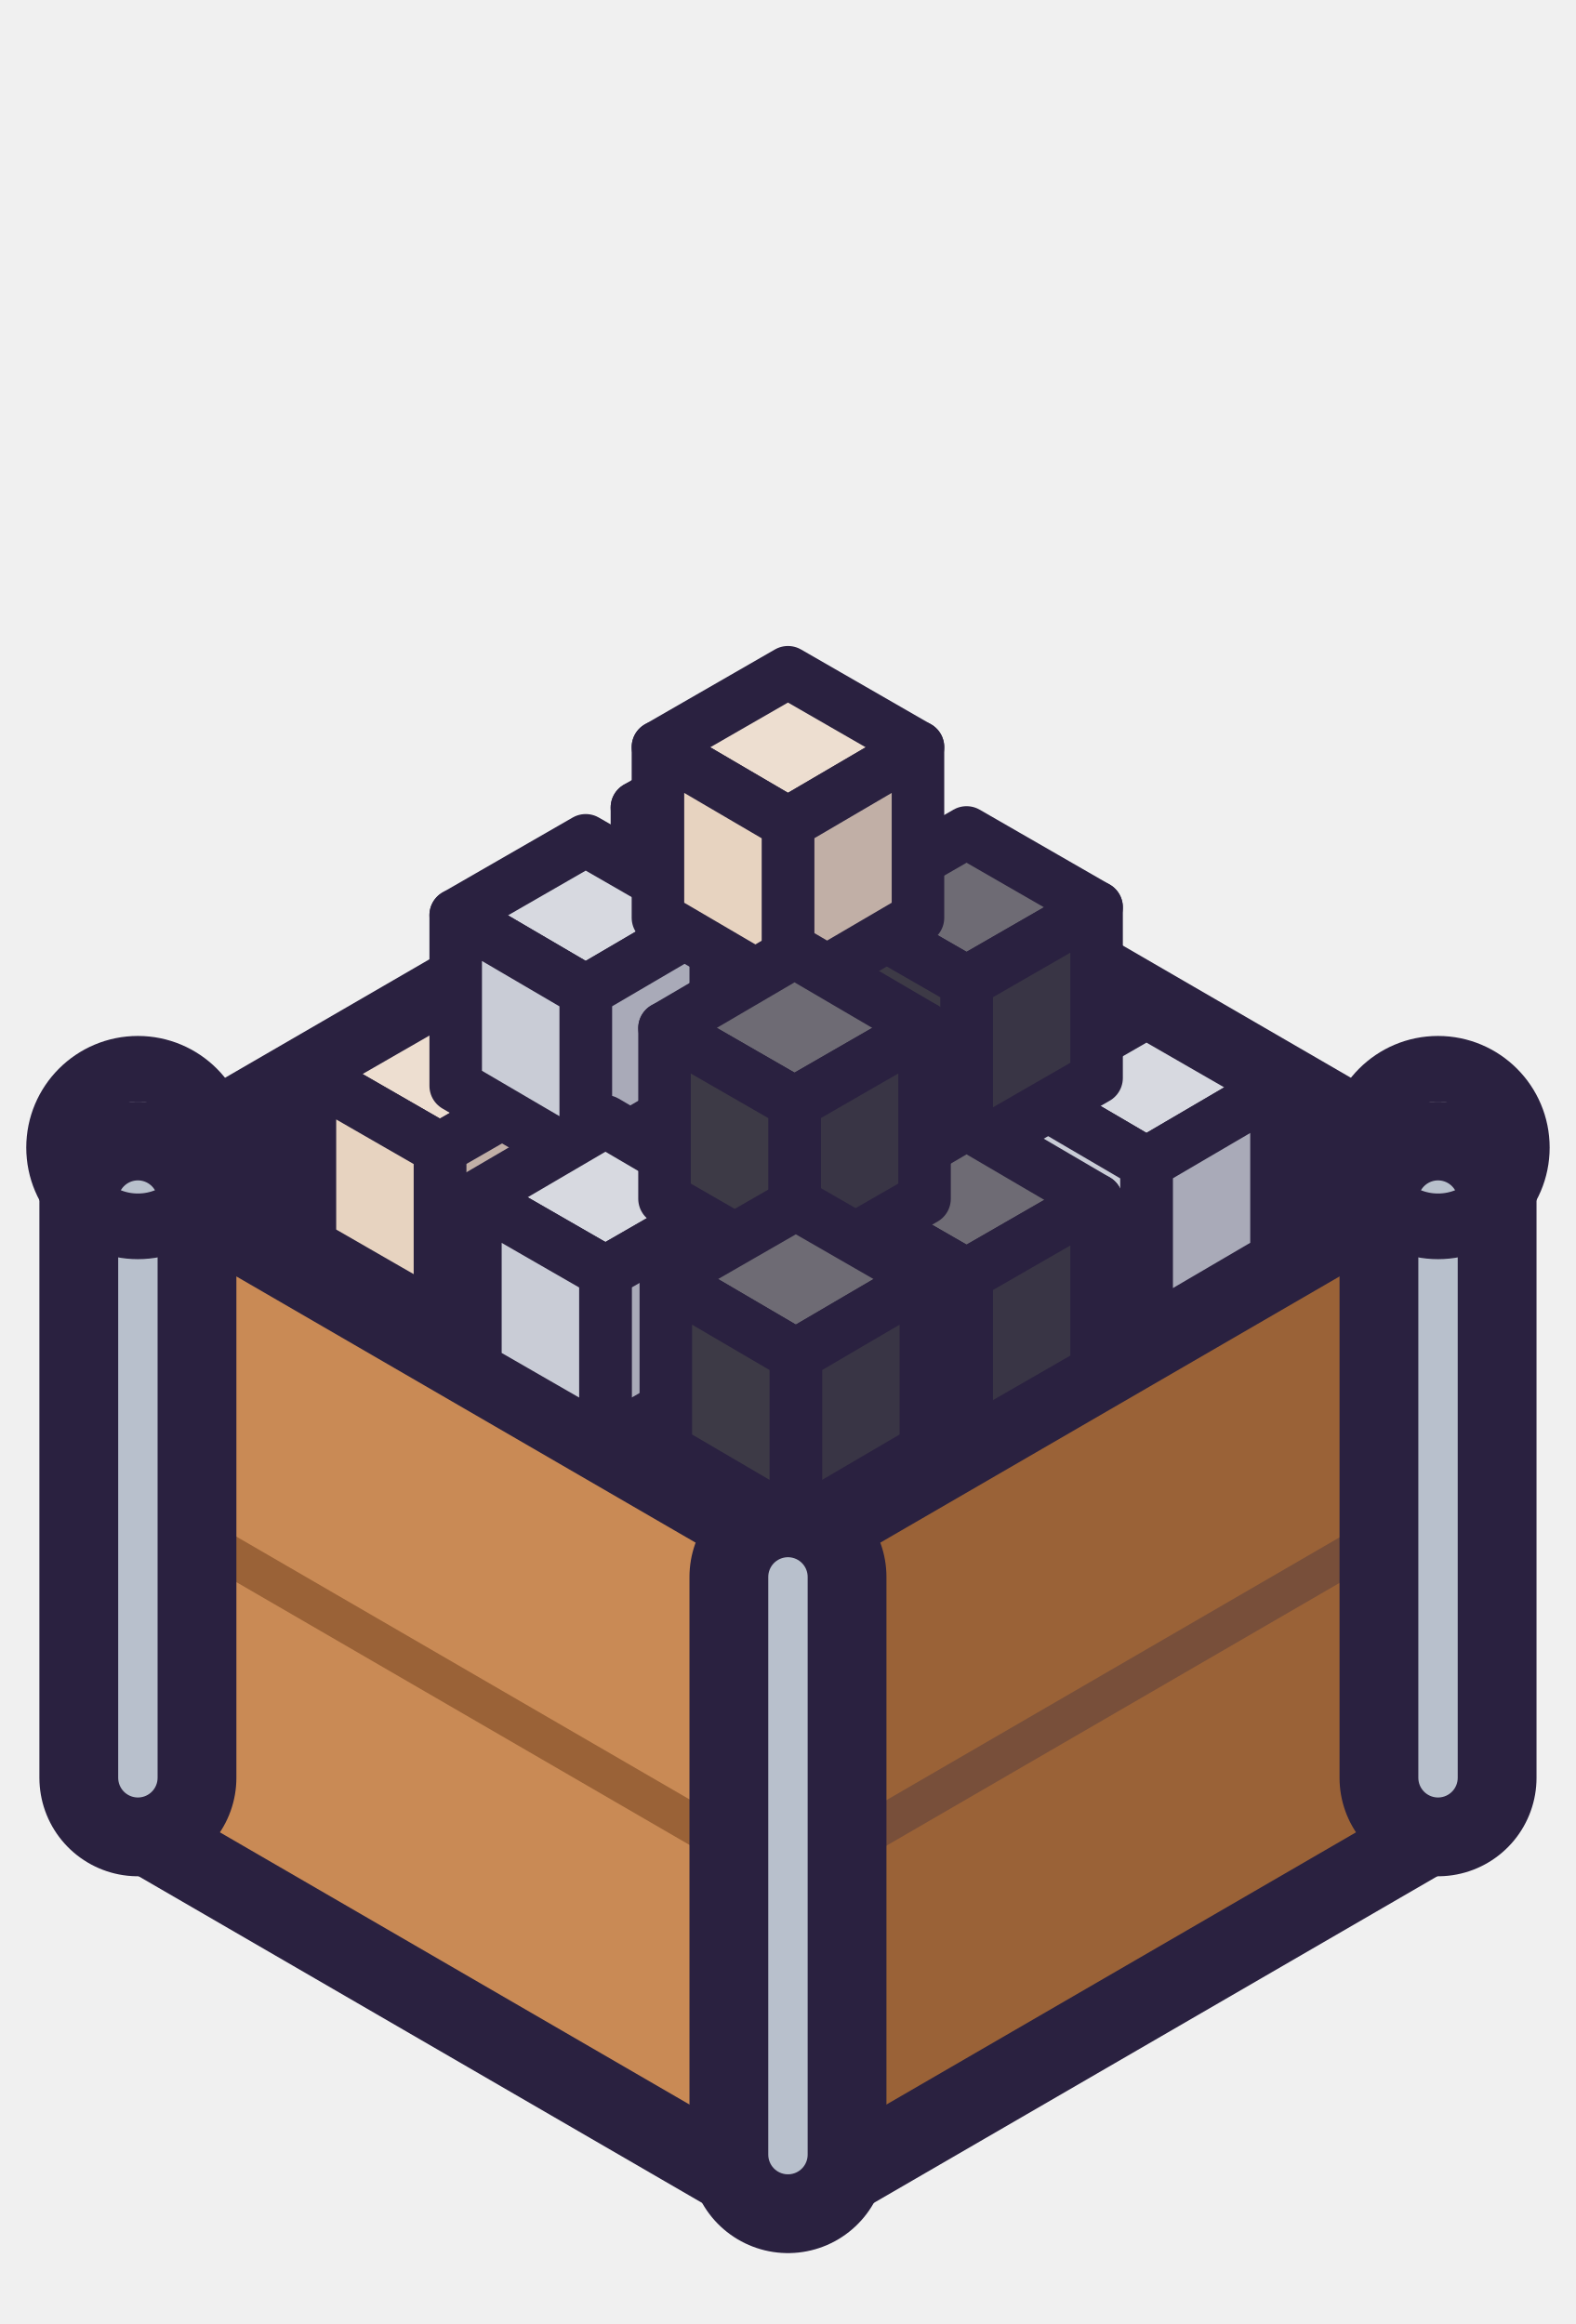
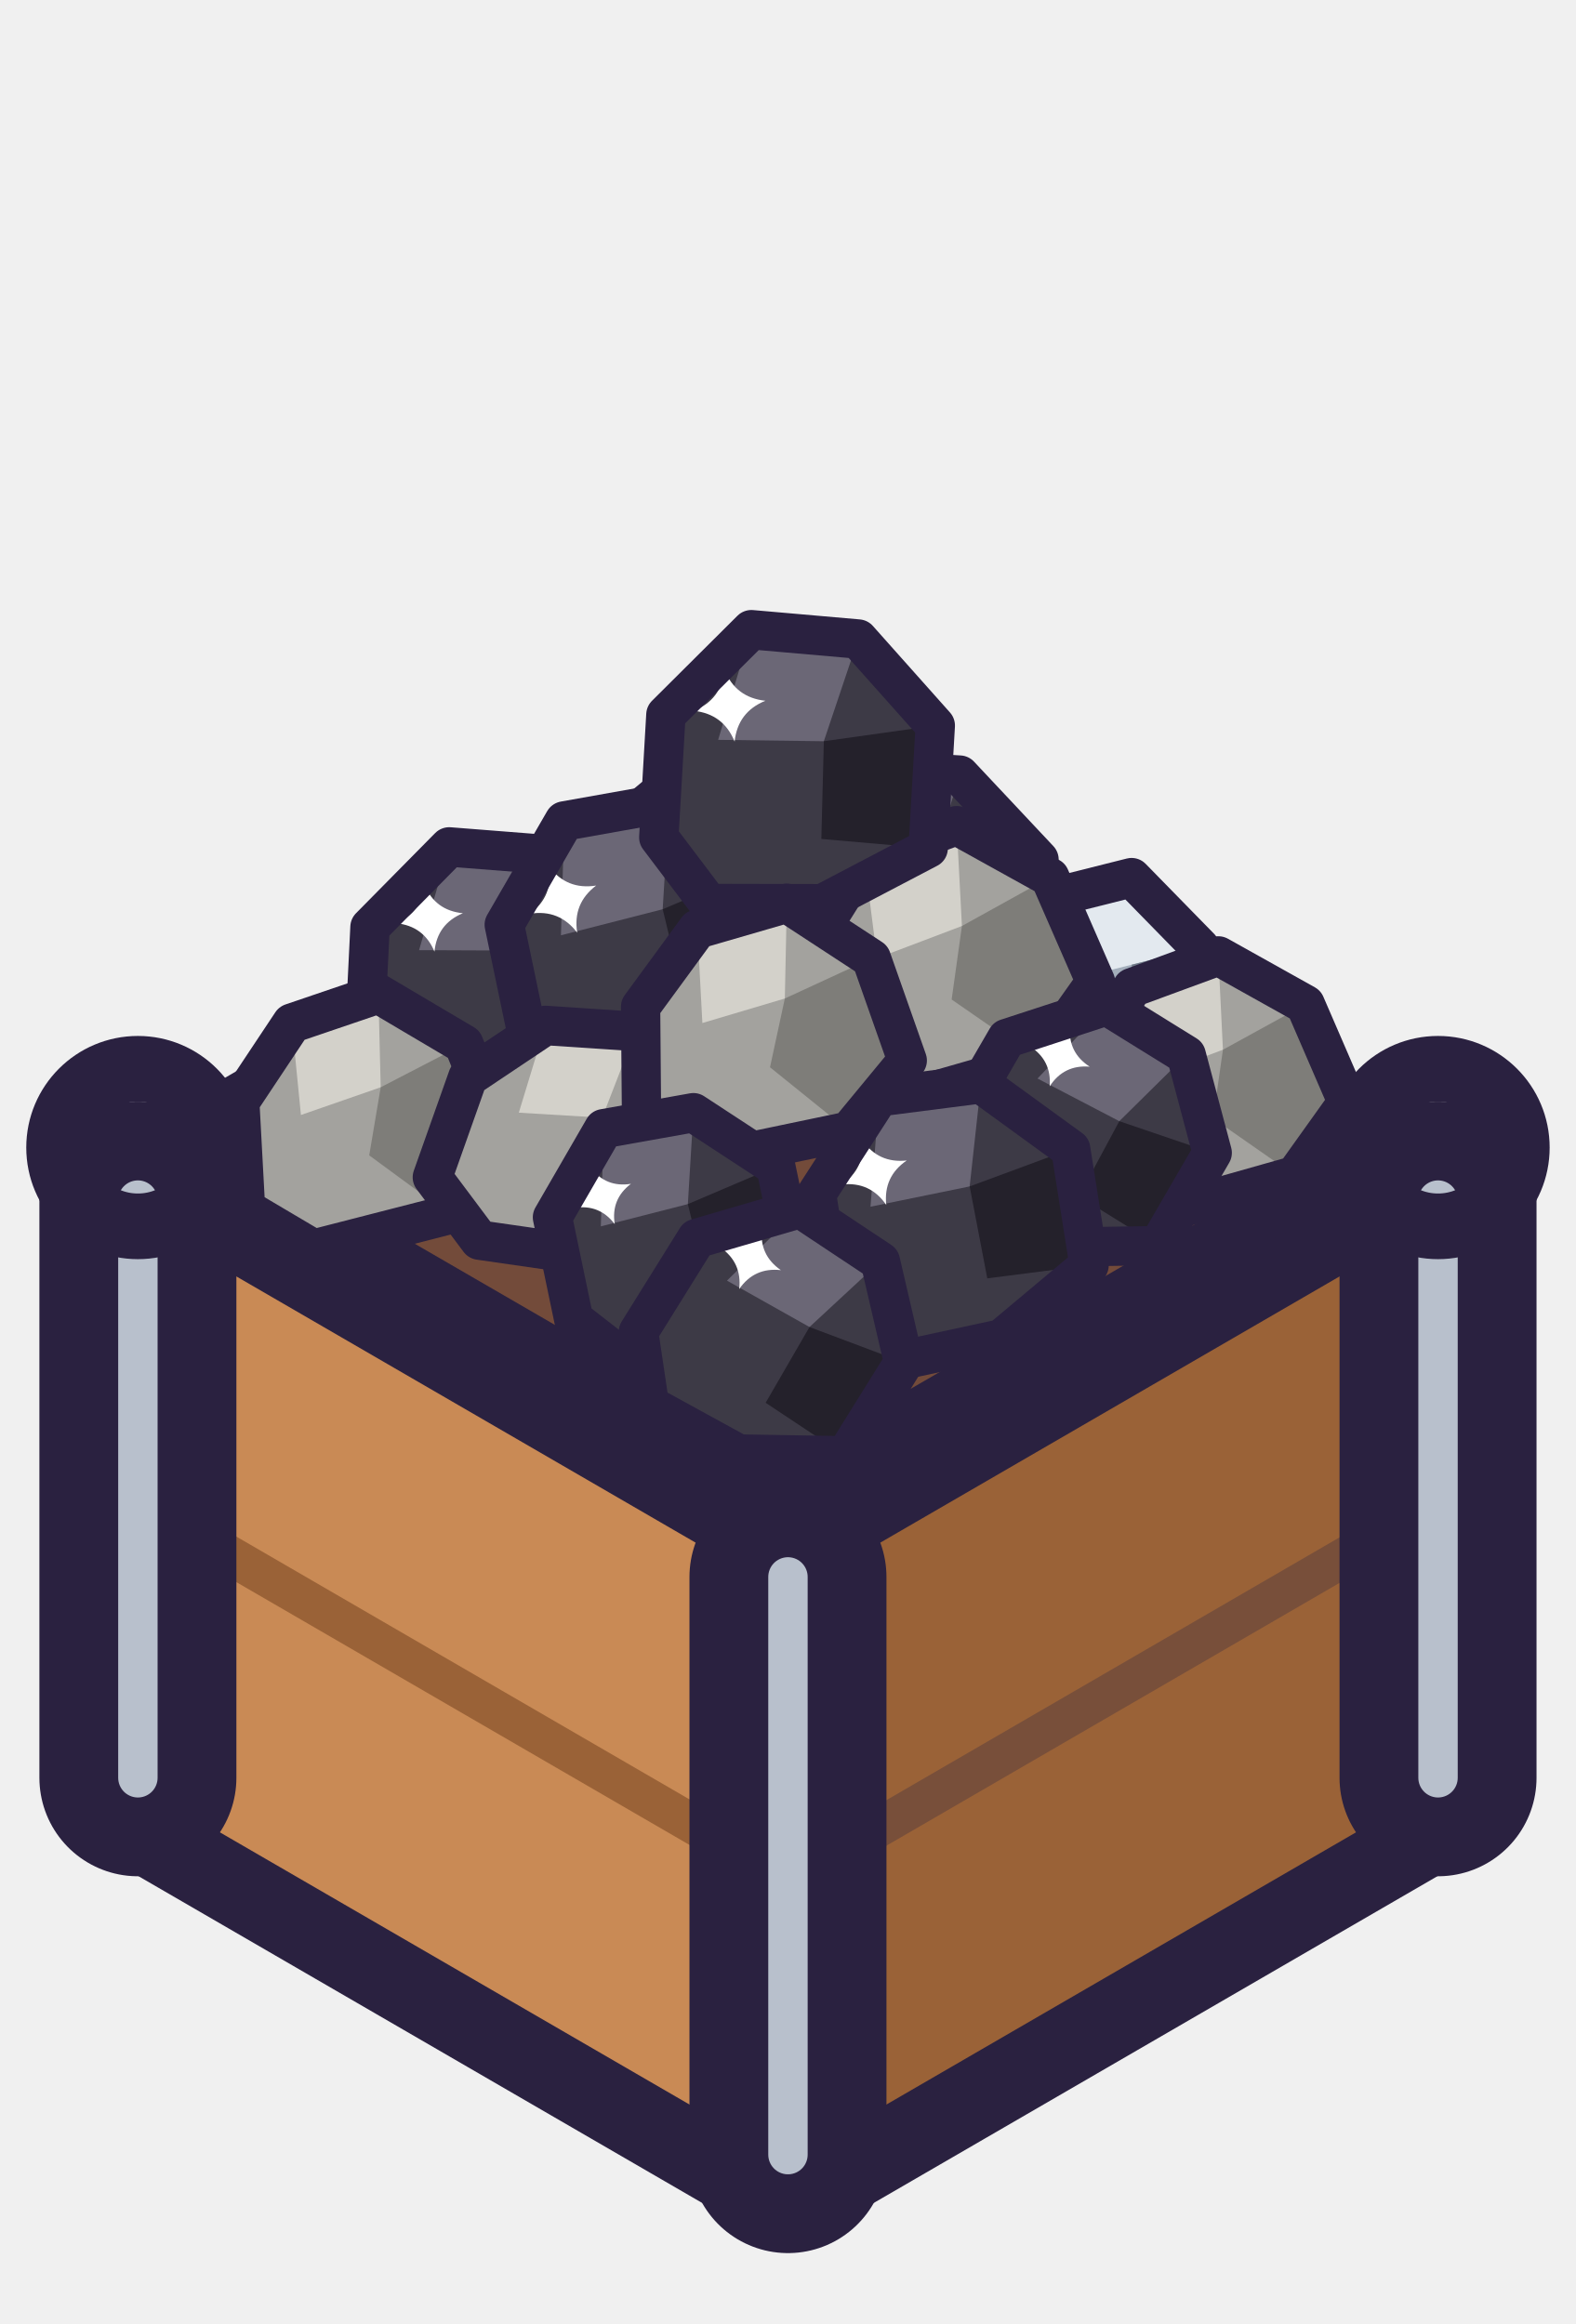
- <svg xmlns="http://www.w3.org/2000/svg" width="120" height="177" viewBox="282 340 120 177" stroke-linejoin="round" stroke-linecap="round">
-   <polygon points="342,400.7 391.5,429.4 342,458.1 292.5,429.4" fill="#d7a780" stroke="#2a2140" stroke-width="6" />
-   <polygon points="391.5,479.4 342,508.1 342,458.1 391.5,429.4" fill="#9a6237" stroke="#2a2140" stroke-width="6" />
-   <polygon points="342,508.1 292.5,479.4 292.5,429.4 342,458.1" fill="#c98a55" stroke="#2a2140" stroke-width="6" />
-   <polygon points="342,405.3 383.6,429.4 342,453.5 300.4,429.4" fill="#734b3a" stroke="#2a2140" stroke-width="4" />
-   <path d="M294.2 455.4 L340.4 482.2" stroke="#9a6237" stroke-width="3" fill="none" />
-   <path d="M343.7 482.2 L389.9 455.4" stroke="#784f3a" stroke-width="3" fill="none" />
-   <path d="M292.5 475.4 L292.5 431.4" stroke="#2a2140" stroke-width="15" fill="none" />
-   <path d="M292.5 475.4 L292.5 431.4" stroke="#b8c0cc" stroke-width="3" fill="none" />
-   <path d="M342 504.1 L342 460.1" stroke="#2a2140" stroke-width="15" fill="none" />
-   <path d="M342 504.1 L342 460.1" stroke="#b8c0cc" stroke-width="3" fill="none" />
-   <path d="M391.5 475.4 L391.5 431.4" stroke="#2a2140" stroke-width="15" fill="none" />
-   <path d="M391.5 475.4 L391.5 431.4" stroke="#b8c0cc" stroke-width="3" fill="none" />
-   <polygon points="342.7,401.8 352.6,407.5 342.7,413.2 332.8,407.5" fill="#6e6b74" stroke="#2a2140" stroke-width="4" />
-   <polygon points="352.6,420.5 342.7,426.2 342.7,413.2 352.6,407.5" fill="#393545" stroke="#2a2140" stroke-width="4" />
-   <polygon points="342.7,426.2 332.8,420.5 332.8,407.5 342.7,413.2" fill="#3d3a46" stroke="#2a2140" stroke-width="4" />
-   <polygon points="356.2,408.5 366.1,414.2 356.2,420 346.3,414.2" fill="#6e6b74" stroke="#2a2140" stroke-width="4" />
-   <polygon points="366.1,427.2 356.2,433 356.2,420 366.1,414.2" fill="#393545" stroke="#2a2140" stroke-width="4" />
-   <polygon points="356.2,433 346.3,427.2 346.3,414.2 356.2,420" fill="#3d3a46" stroke="#2a2140" stroke-width="4" />
-   <polygon points="326.9,408.7 336.8,414.4 326.9,420.2 317,414.4" fill="#d7d9e0" stroke="#2a2140" stroke-width="4" />
-   <polygon points="336.8,427.4 326.9,433.2 326.9,420.2 336.8,414.4" fill="#a9aab8" stroke="#2a2140" stroke-width="4" />
-   <polygon points="326.9,433.2 317,427.4 317,414.4 326.9,420.2" fill="#c9ccd6" stroke="#2a2140" stroke-width="4" />
-   <polygon points="340.4,395.7 350.3,401.5 340.4,407.2 330.5,401.5" fill="#d7d9e0" stroke="#2a2140" stroke-width="4" />
-   <polygon points="350.3,414.5 340.4,420.2 340.4,407.2 350.3,401.5" fill="#a9aab8" stroke="#2a2140" stroke-width="4" />
-   <polygon points="340.4,420.2 330.5,414.5 330.5,401.5 340.4,407.2" fill="#c9ccd6" stroke="#2a2140" stroke-width="4" />
-   <polygon points="315.5,416.1 325.4,421.8 315.5,427.5 305.6,421.8" fill="#edded0" stroke="#2a2140" stroke-width="4" />
-   <polygon points="325.4,434.8 315.5,440.5 315.5,427.5 325.4,421.8" fill="#c1afa6" stroke="#2a2140" stroke-width="4" />
-   <polygon points="315.5,440.5 305.6,434.8 305.6,421.8 315.5,427.5" fill="#e7d3c0" stroke="#2a2140" stroke-width="4" />
-   <polygon points="369.3,417.1 379.2,422.8 369.3,428.6 359.4,422.8" fill="#d7d9e0" stroke="#2a2140" stroke-width="4" />
-   <polygon points="379.2,435.8 369.3,441.6 369.3,428.6 379.2,422.8" fill="#a9aab8" stroke="#2a2140" stroke-width="4" />
-   <polygon points="369.3,441.6 359.4,435.8 359.4,422.8 369.3,428.6" fill="#c9ccd6" stroke="#2a2140" stroke-width="4" />
-   <polygon points="341.4,414.2 351.3,420 341.4,425.7 331.5,420" fill="#d7d9e0" stroke="#2a2140" stroke-width="4" />
-   <polygon points="351.3,433 341.4,438.7 341.4,425.7 351.3,420" fill="#a9aab8" stroke="#2a2140" stroke-width="4" />
-   <polygon points="341.4,438.7 331.5,433 331.5,420 341.4,425.7" fill="#c9ccd6" stroke="#2a2140" stroke-width="4" />
-   <polygon points="355.6,403.4 365.5,409.1 355.6,414.8 345.7,409.1" fill="#6e6b74" stroke="#2a2140" stroke-width="4" />
-   <polygon points="365.5,422.1 355.6,427.8 355.6,414.8 365.5,409.1" fill="#393545" stroke="#2a2140" stroke-width="4" />
-   <polygon points="355.6,427.8 345.7,422.1 345.7,409.1 355.6,414.8" fill="#3d3a46" stroke="#2a2140" stroke-width="4" />
-   <polygon points="326.6,404 336.5,409.7 326.6,415.5 316.7,409.7" fill="#d7d9e0" stroke="#2a2140" stroke-width="4" />
-   <polygon points="336.5,422.7 326.6,428.5 326.6,415.5 336.5,409.7" fill="#a9aab8" stroke="#2a2140" stroke-width="4" />
-   <polygon points="326.6,428.5 316.7,422.7 316.7,409.7 326.6,415.5" fill="#c9ccd6" stroke="#2a2140" stroke-width="4" />
-   <polygon points="328.1,425.4 338,431.2 328.1,436.9 318.2,431.2" fill="#d7d9e0" stroke="#2a2140" stroke-width="4" />
-   <polygon points="338,444.2 328.1,449.9 328.1,436.9 338,431.2" fill="#a9aab8" stroke="#2a2140" stroke-width="4" />
-   <polygon points="328.1,449.9 318.2,444.2 318.2,431.2 328.1,436.9" fill="#c9ccd6" stroke="#2a2140" stroke-width="4" />
-   <polygon points="355.6,425.6 365.5,431.4 355.6,437.1 345.7,431.4" fill="#6e6b74" stroke="#2a2140" stroke-width="4" />
-   <polygon points="365.5,444.4 355.6,450.1 355.6,437.1 365.5,431.4" fill="#393545" stroke="#2a2140" stroke-width="4" />
-   <polygon points="355.6,450.1 345.7,444.4 345.7,431.4 355.6,437.1" fill="#3d3a46" stroke="#2a2140" stroke-width="4" />
-   <polygon points="342,391.2 351.9,396.9 342,402.7 332.1,396.9" fill="#edded0" stroke="#2a2140" stroke-width="4" />
-   <polygon points="351.9,409.9 342,415.7 342,402.7 351.9,396.9" fill="#c1afa6" stroke="#2a2140" stroke-width="4" />
-   <polygon points="342,415.7 332.1,409.9 332.1,396.9 342,402.7" fill="#e7d3c0" stroke="#2a2140" stroke-width="4" />
-   <polygon points="342.5,412.5 352.4,418.3 342.5,424 332.6,418.3" fill="#6e6b74" stroke="#2a2140" stroke-width="4" />
-   <polygon points="352.4,431.3 342.5,437 342.5,424 352.4,418.3" fill="#393545" stroke="#2a2140" stroke-width="4" />
-   <polygon points="342.5,437 332.6,431.3 332.6,418.3 342.5,424" fill="#3d3a46" stroke="#2a2140" stroke-width="4" />
-   <polygon points="342.6,431.7 352.5,437.4 342.6,443.2 332.7,437.4" fill="#6e6b74" stroke="#2a2140" stroke-width="4" />
-   <polygon points="352.5,450.4 342.6,456.2 342.6,443.2 352.5,437.4" fill="#393545" stroke="#2a2140" stroke-width="4" />
-   <polygon points="342.6,456.2 332.7,450.4 332.7,437.4 342.6,443.2" fill="#3d3a46" stroke="#2a2140" stroke-width="4" />
-   <circle cx="292.5" cy="427.4" r="6" fill="none" stroke="#2a2140" stroke-width="5" />
-   <circle cx="391.5" cy="427.4" r="6" fill="none" stroke="#2a2140" stroke-width="5" />
+ <svg xmlns="http://www.w3.org/2000/svg" width="120" height="177" viewBox="282 150 120 177" stroke-linejoin="round" stroke-linecap="round">
+   <polygon points="342,210.7 391.5,239.4 342,268.1 292.5,239.4" fill="#d7a780" stroke="#2a2140" stroke-width="6" />
+   <polygon points="391.5,289.4 342,318.1 342,268.1 391.5,239.4" fill="#9a6237" stroke="#2a2140" stroke-width="6" />
+   <polygon points="342,318.1 292.5,289.4 292.5,239.4 342,268.1" fill="#c98a55" stroke="#2a2140" stroke-width="6" />
+   <polygon points="342,215.3 383.6,239.4 342,263.5 300.4,239.4" fill="#734b3a" stroke="#2a2140" stroke-width="4" />
+   <path d="M294.2 265.4 L340.4 292.2" stroke="#9a6237" stroke-width="3" fill="none" />
+   <path d="M343.7 292.2 L389.9 265.4" stroke="#784f3a" stroke-width="3" fill="none" />
+   <path d="M292.5 285.4 L292.5 241.4" stroke="#2a2140" stroke-width="15" fill="none" />
+   <path d="M292.5 285.4 L292.5 241.4" stroke="#b8c0cc" stroke-width="3" fill="none" />
+   <path d="M342 314.1 L342 270.1" stroke="#2a2140" stroke-width="15" fill="none" />
+   <path d="M342 314.1 L342 270.1" stroke="#b8c0cc" stroke-width="3" fill="none" />
+   <path d="M391.5 285.4 L391.5 241.4" stroke="#2a2140" stroke-width="15" fill="none" />
+   <path d="M391.5 285.4 L391.5 241.4" stroke="#b8c0cc" stroke-width="3" fill="none" />
+   <g transform="translate(343.5 218.4) rotate(2.1) scale(0.285) translate(-50 -55)">
+     <polygon points="20,30 80,30 94,54 86,80 14,80 6,54" fill="#a3aebb" />
+     <polygon points="20,30 80,30 94,54 6,54" fill="#e3e9ef" />
+     <polygon points="74,54 94,54 86,80 70,80" fill="#6f7a87" />
+     <polygon points="26,35 50,35 47,42 23,42" fill="#ffffff" opacity="0.75" />
+     <polygon points="20,30 80,30 94,54 86,80 14,80 6,54" fill="none" stroke="#2a2140" stroke-width="10.5" />
+   </g>
+   <g transform="translate(350 219.5) rotate(-9.5) scale(0.306) translate(-50 -55)">
+     <polygon points="16,66 22,36 46,18 72,24 88,48 82,78 54,88 26,84" fill="#3d3a46" />
+     <polygon points="46,18 72,24 60,48 34,44" fill="#6b6776" />
+     <polygon points="60,48 88,48 82,78 56,72" fill="#24212b" />
+     <path d="M38 27 Q39.8 34.2 47 36 Q39.8 37.8 38 45 Q36.2 37.8 29 36 Q36.2 34.2 38 27 Z" fill="#ffffff" />
+     <polygon points="16,66 22,36 46,18 72,24 88,48 82,78 54,88 26,84" fill="none" stroke="#2a2140" stroke-width="9.8" />
+   </g>
+   <g transform="translate(333.6 220.4) rotate(-2.8) scale(0.268) translate(-50 -55)">
+     <polygon points="16,66 22,36 46,18 72,24 88,48 82,78 54,88 26,84" fill="#3d3a46" />
+     <polygon points="46,18 72,24 60,48 34,44" fill="#6b6776" />
+     <polygon points="60,48 88,48 82,78 56,72" fill="#24212b" />
+     <path d="M38 27 Q39.8 34.2 47 36 Q39.8 37.8 38 45 Q36.2 37.8 29 36 Q36.2 34.2 38 27 Z" fill="#ffffff" />
+     <polygon points="16,66 22,36 46,18 72,24 88,48 82,78 54,88 26,84" fill="none" stroke="#2a2140" stroke-width="11.2" />
+   </g>
+   <g transform="translate(318.9 224.8) rotate(-8.5) scale(0.286) translate(-50 -55)">
+     <polygon points="16,66 22,36 46,18 72,24 88,48 82,78 54,88 26,84" fill="#3d3a46" />
+     <polygon points="46,18 72,24 60,48 34,44" fill="#6b6776" />
+     <polygon points="60,48 88,48 82,78 56,72" fill="#24212b" />
+     <path d="M38 27 Q39.8 34.2 47 36 Q39.8 37.8 38 45 Q36.2 37.8 29 36 Q36.2 34.2 38 27 Z" fill="#ffffff" />
+     <polygon points="16,66 22,36 46,18 72,24 88,48 82,78 54,88 26,84" fill="none" stroke="#2a2140" stroke-width="10.5" />
+   </g>
+   <g transform="translate(362 225.3) rotate(-14.1) scale(0.268) translate(-50 -55)">
+     <polygon points="20,30 80,30 94,54 86,80 14,80 6,54" fill="#a3aebb" />
+     <polygon points="20,30 80,30 94,54 6,54" fill="#e3e9ef" />
+     <polygon points="74,54 94,54 86,80 70,80" fill="#6f7a87" />
+     <polygon points="26,35 50,35 47,42 23,42" fill="#ffffff" opacity="0.75" />
+     <polygon points="20,30 80,30 94,54 86,80 14,80 6,54" fill="none" stroke="#2a2140" stroke-width="11.2" />
+   </g>
+   <g transform="translate(340.8 217) rotate(-6) scale(0.286) translate(-50 -55)">
+     <polygon points="16,66 22,36 46,18 72,24 88,48 82,78 54,88 26,84" fill="#3d3a46" />
+     <polygon points="46,18 72,24 60,48 34,44" fill="#6b6776" />
+     <polygon points="60,48 88,48 82,78 56,72" fill="#24212b" />
+     <path d="M38 27 Q39.8 34.2 47 36 Q39.8 37.8 38 45 Q36.2 37.8 29 36 Q36.2 34.2 38 27 Z" fill="#ffffff" />
+     <polygon points="16,66 22,36 46,18 72,24 88,48 82,78 54,88 26,84" fill="none" stroke="#2a2140" stroke-width="10.5" />
+   </g>
+   <g transform="translate(373.2 233) rotate(-15.8) scale(0.268) translate(-50 -55)">
+     <polygon points="14,70 20,40 40,22 66,20 86,40 90,70 70,86 30,86" fill="#a3a29e" />
+     <polygon points="40,22 66,20 60,46 36,48" fill="#d3d1ca" />
+     <polygon points="60,46 86,40 90,70 70,86 52,64" fill="#7e7d79" />
+     <polygon points="14,70 20,40 40,22 66,20 86,40 90,70 70,86 30,86" fill="none" stroke="#2a2140" stroke-width="11.2" />
+   </g>
+   <g transform="translate(309 235.8) rotate(-14.4) scale(0.267) translate(-50 -55)">
+     <polygon points="14,70 20,40 40,22 66,20 86,40 90,70 70,86 30,86" fill="#a3a29e" />
+     <polygon points="40,22 66,20 60,46 36,48" fill="#d3d1ca" />
+     <polygon points="60,46 86,40 90,70 70,86 52,64" fill="#7e7d79" />
+     <polygon points="14,70 20,40 40,22 66,20 86,40 90,70 70,86 30,86" fill="none" stroke="#2a2140" stroke-width="11.3" />
+   </g>
+   <g transform="translate(330.5 222.4) rotate(-23.1) scale(0.304) translate(-50 -55)">
+     <polygon points="16,66 22,36 46,18 72,24 88,48 82,78 54,88 26,84" fill="#3d3a46" />
+     <polygon points="46,18 72,24 60,48 34,44" fill="#6b6776" />
+     <polygon points="60,48 88,48 82,78 56,72" fill="#24212b" />
+     <path d="M38 27 Q39.8 34.2 47 36 Q39.8 37.8 38 45 Q36.2 37.8 29 36 Q36.2 34.2 38 27 Z" fill="#ffffff" />
+     <polygon points="16,66 22,36 46,18 72,24 88,48 82,78 54,88 26,84" fill="none" stroke="#2a2140" stroke-width="9.9" />
+   </g>
+   <g transform="translate(353.2 223.8) rotate(-16) scale(0.287) translate(-50 -55)">
+     <polygon points="14,70 20,40 40,22 66,20 86,40 90,70 70,86 30,86" fill="#a3a29e" />
+     <polygon points="40,22 66,20 60,46 36,48" fill="#d3d1ca" />
+     <polygon points="60,46 86,40 90,70 70,86 52,64" fill="#7e7d79" />
+     <polygon points="14,70 20,40 40,22 66,20 86,40 90,70 70,86 30,86" fill="none" stroke="#2a2140" stroke-width="10.4" />
+   </g>
+   <g transform="translate(364.1 236.3) rotate(18.8) scale(0.267) translate(-50 -55)">
+     <polygon points="16,66 22,36 46,18 72,24 88,48 82,78 54,88 26,84" fill="#3d3a46" />
+     <polygon points="46,18 72,24 60,48 34,44" fill="#6b6776" />
+     <polygon points="60,48 88,48 82,78 56,72" fill="#24212b" />
+     <path d="M38 27 Q39.8 34.2 47 36 Q39.8 37.8 38 45 Q36.2 37.8 29 36 Q36.2 34.2 38 27 Z" fill="#ffffff" />
+     <polygon points="16,66 22,36 46,18 72,24 88,48 82,78 54,88 26,84" fill="none" stroke="#2a2140" stroke-width="11.2" />
+   </g>
+   <g transform="translate(324.9 237.1) rotate(8.2) scale(0.264) translate(-50 -55)">
+     <polygon points="14,70 20,40 40,22 66,20 86,40 90,70 70,86 30,86" fill="#a3a29e" />
+     <polygon points="40,22 66,20 60,46 36,48" fill="#d3d1ca" />
+     <polygon points="60,46 86,40 90,70 70,86 52,64" fill="#7e7d79" />
+     <polygon points="14,70 20,40 40,22 66,20 86,40 90,70 70,86 30,86" fill="none" stroke="#2a2140" stroke-width="11.4" />
+   </g>
+   <g transform="translate(342 209) rotate(-8) scale(0.306) translate(-50 -55)">
+     <polygon points="16,66 22,36 46,18 72,24 88,48 82,78 54,88 26,84" fill="#3d3a46" />
+     <polygon points="46,18 72,24 60,48 34,44" fill="#6b6776" />
+     <polygon points="60,48 88,48 82,78 56,72" fill="#24212b" />
+     <path d="M38 27 Q39.8 34.2 47 36 Q39.8 37.8 38 45 Q36.2 37.8 29 36 Q36.2 34.2 38 27 Z" fill="#ffffff" />
+     <polygon points="16,66 22,36 46,18 72,24 88,48 82,78 54,88 26,84" fill="none" stroke="#2a2140" stroke-width="9.8" />
+   </g>
+   <g transform="translate(339.6 229) rotate(-11.8) scale(0.272) translate(-50 -55)">
+     <polygon points="14,70 20,40 40,22 66,20 86,40 90,70 70,86 30,86" fill="#a3a29e" />
+     <polygon points="40,22 66,20 60,46 36,48" fill="#d3d1ca" />
+     <polygon points="60,46 86,40 90,70 70,86 52,64" fill="#7e7d79" />
+     <polygon points="14,70 20,40 40,22 66,20 86,40 90,70 70,86 30,86" fill="none" stroke="#2a2140" stroke-width="11" />
+   </g>
+   <g transform="translate(353.8 243.3) rotate(-20.3) scale(0.293) translate(-50 -55)">
+     <polygon points="16,66 22,36 46,18 72,24 88,48 82,78 54,88 26,84" fill="#3d3a46" />
+     <polygon points="46,18 72,24 60,48 34,44" fill="#6b6776" />
+     <polygon points="60,48 88,48 82,78 56,72" fill="#24212b" />
+     <path d="M38 27 Q39.8 34.2 47 36 Q39.8 37.8 38 45 Q36.2 37.8 29 36 Q36.2 34.2 38 27 Z" fill="#ffffff" />
+     <polygon points="16,66 22,36 46,18 72,24 88,48 82,78 54,88 26,84" fill="none" stroke="#2a2140" stroke-width="10.2" />
+   </g>
+   <g transform="translate(332.7 244.4) rotate(-23.1) scale(0.26) translate(-50 -55)">
+     <polygon points="16,66 22,36 46,18 72,24 88,48 82,78 54,88 26,84" fill="#3d3a46" />
+     <polygon points="46,18 72,24 60,48 34,44" fill="#6b6776" />
+     <polygon points="60,48 88,48 82,78 56,72" fill="#24212b" />
+     <path d="M38 27 Q39.8 34.2 47 36 Q39.8 37.8 38 45 Q36.2 37.8 29 36 Q36.2 34.2 38 27 Z" fill="#ffffff" />
+     <polygon points="16,66 22,36 46,18 72,24 88,48 82,78 54,88 26,84" fill="none" stroke="#2a2140" stroke-width="11.5" />
+   </g>
+   <g transform="translate(340.4 251.9) rotate(20.6) scale(0.274) translate(-50 -55)">
+     <polygon points="16,66 22,36 46,18 72,24 88,48 82,78 54,88 26,84" fill="#3d3a46" />
+     <polygon points="46,18 72,24 60,48 34,44" fill="#6b6776" />
+     <polygon points="60,48 88,48 82,78 56,72" fill="#24212b" />
+     <path d="M38 27 Q39.8 34.2 47 36 Q39.8 37.8 38 45 Q36.2 37.8 29 36 Q36.2 34.2 38 27 Z" fill="#ffffff" />
+     <polygon points="16,66 22,36 46,18 72,24 88,48 82,78 54,88 26,84" fill="none" stroke="#2a2140" stroke-width="11" />
+   </g>
+   <circle cx="292.5" cy="237.4" r="6" fill="none" stroke="#2a2140" stroke-width="5" />
+   <circle cx="391.5" cy="237.4" r="6" fill="none" stroke="#2a2140" stroke-width="5" />
</svg>
